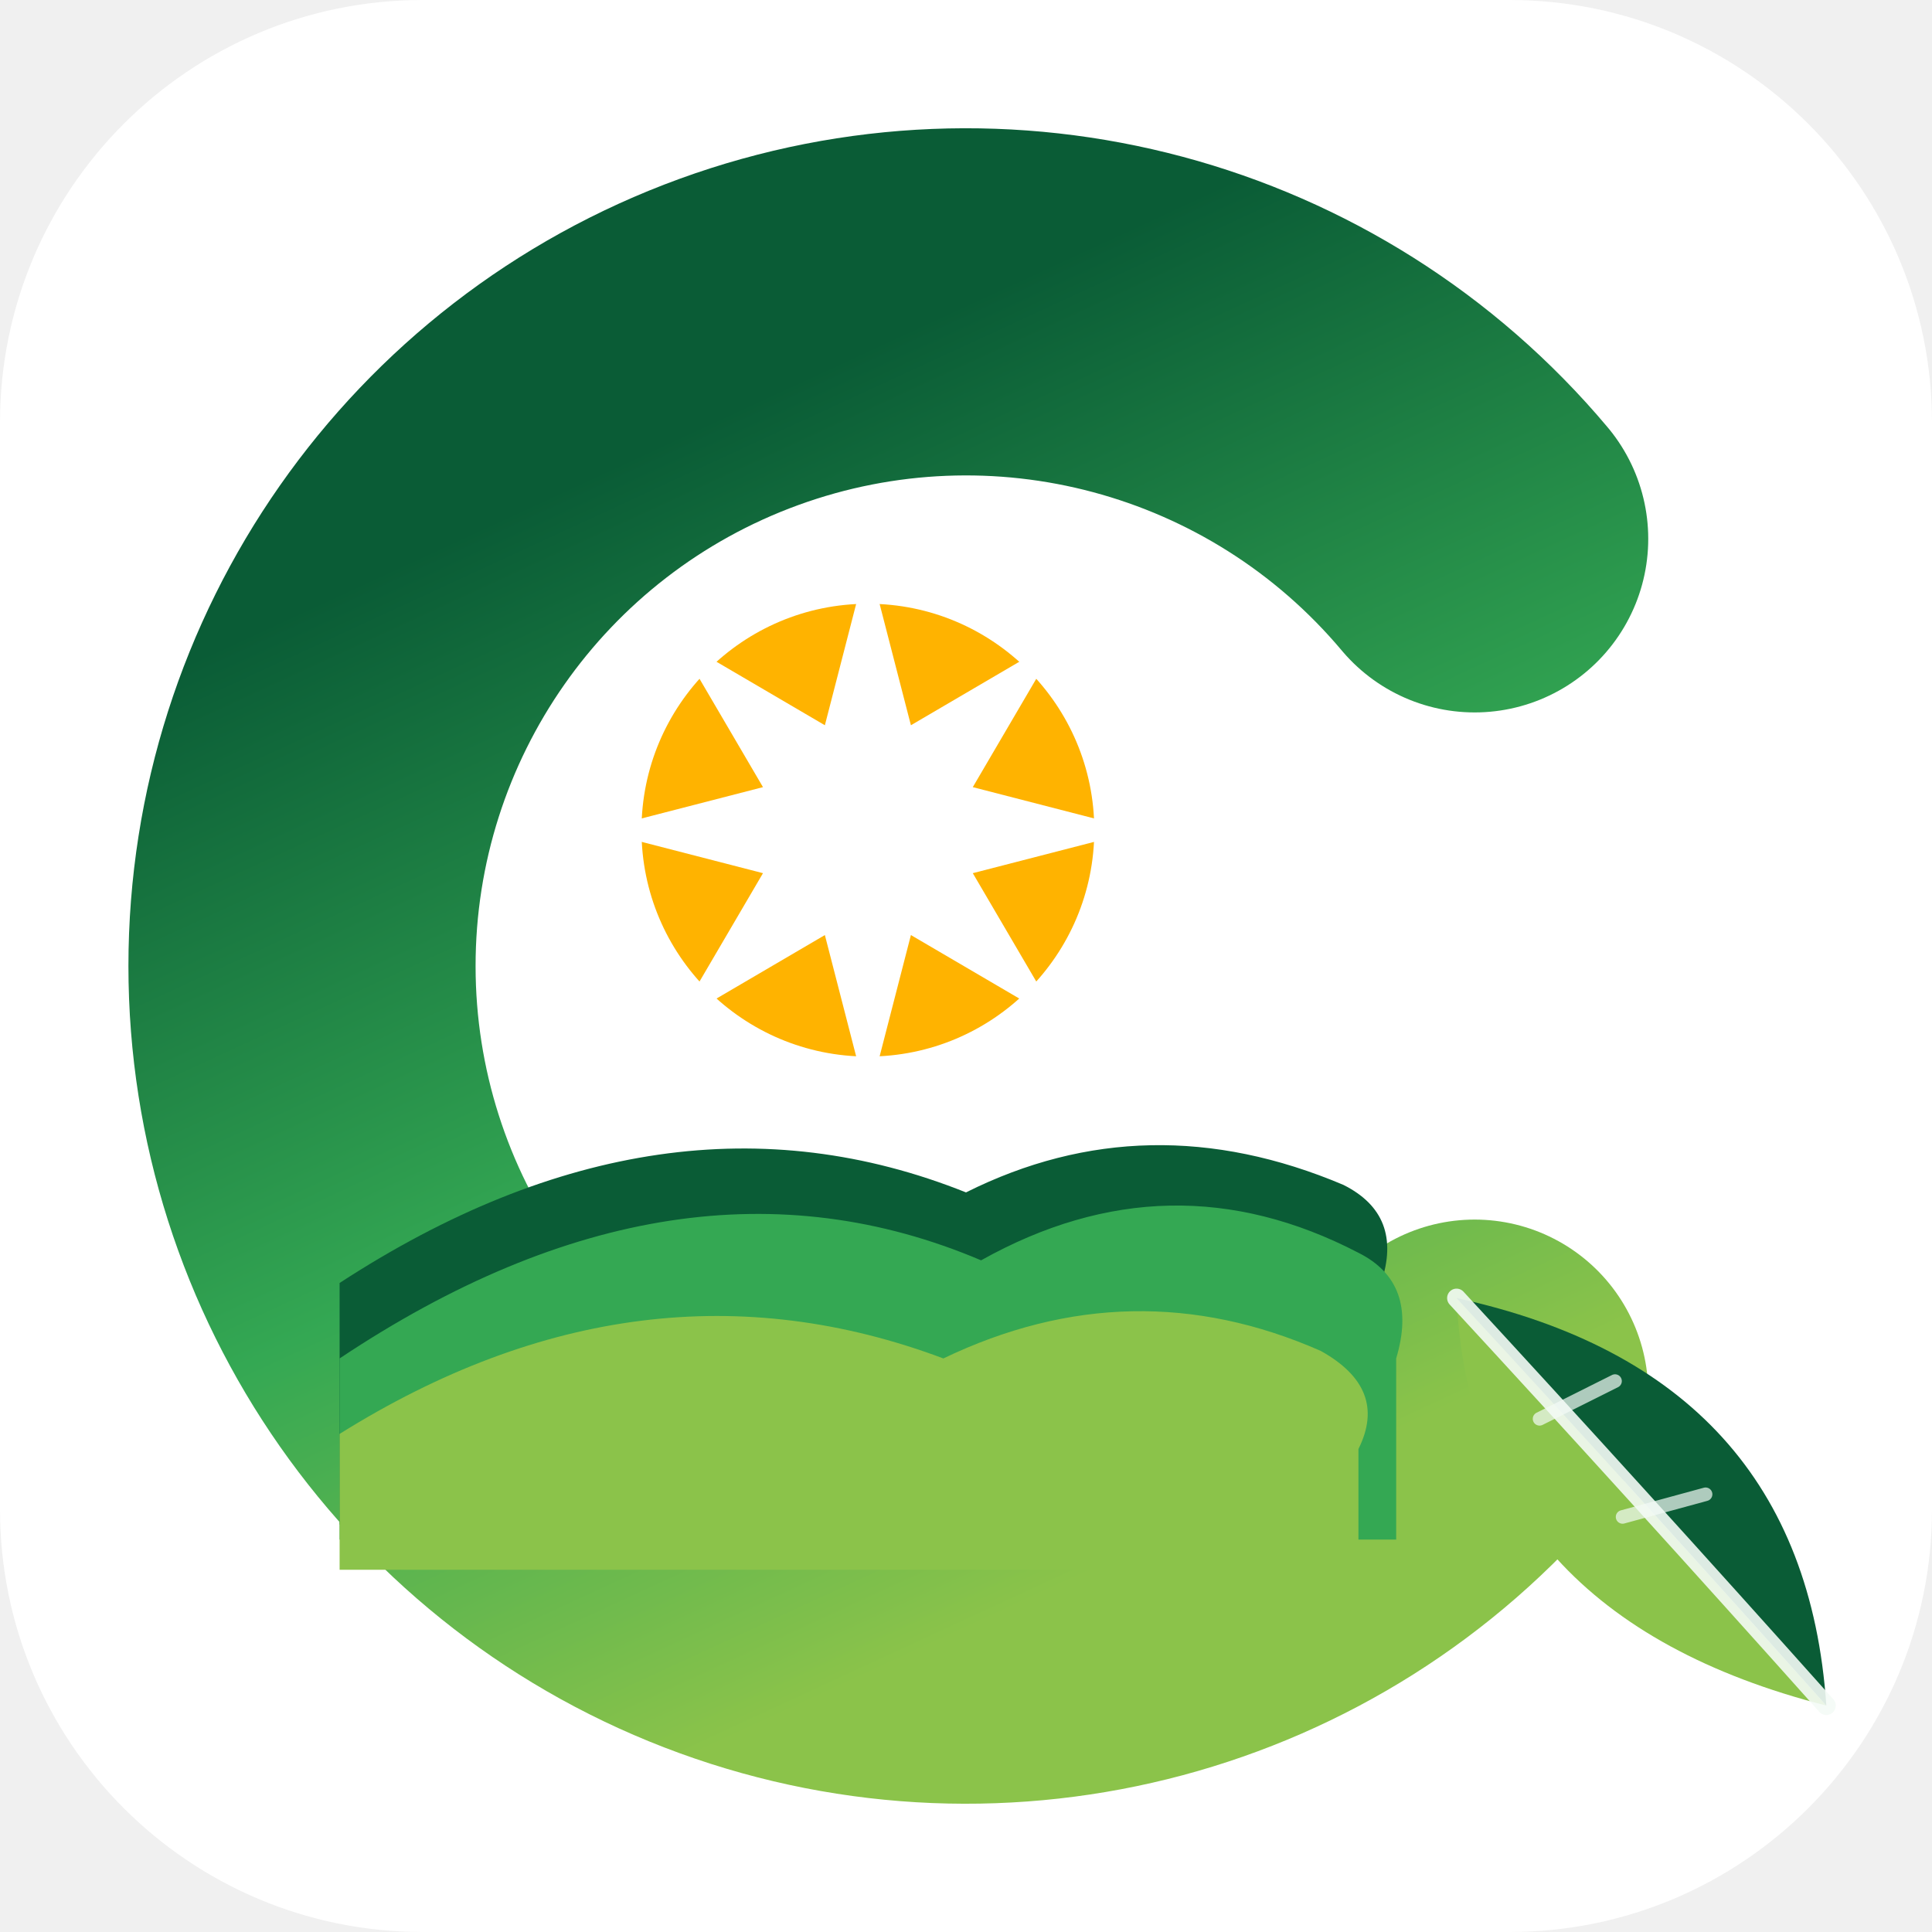
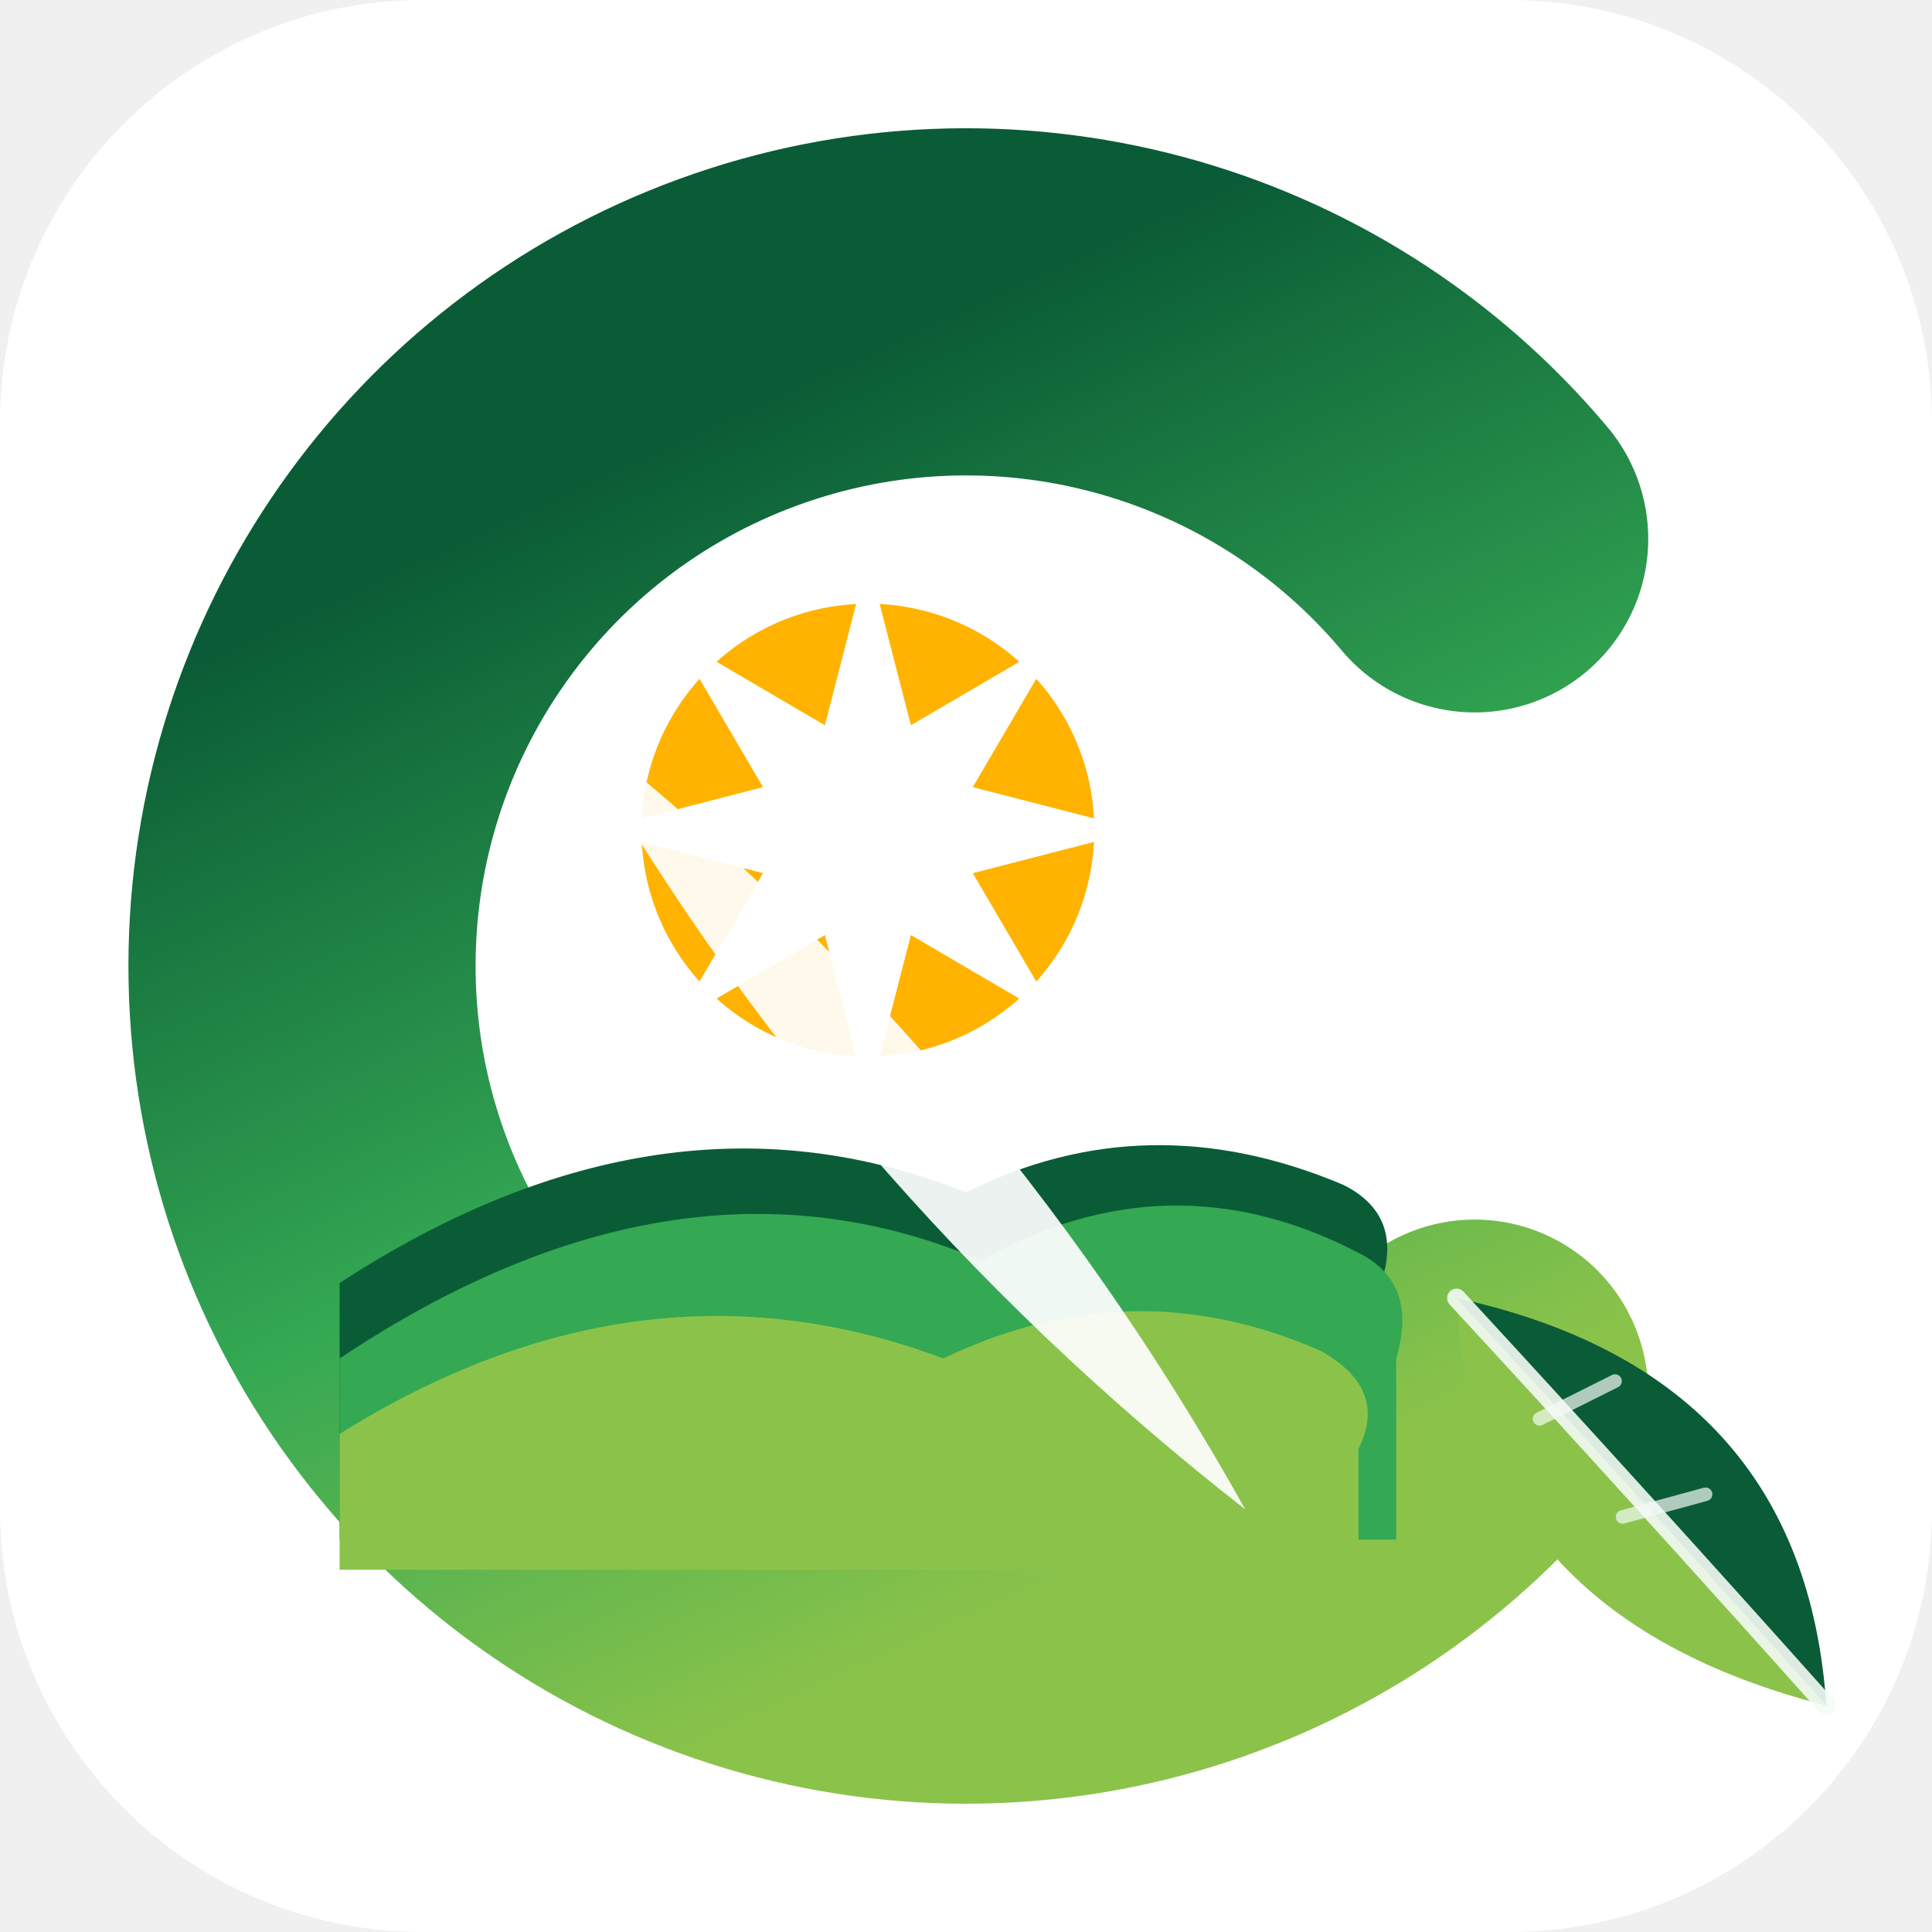
<svg xmlns="http://www.w3.org/2000/svg" viewBox="0 0 256 256" fill="none">
  <rect width="256" height="256" rx="56" fill="#FFFFFF" />
  <defs>
    <linearGradient id="ringGrad" x1="128" y1="40" x2="195" y2="185" gradientUnits="userSpaceOnUse">
      <stop offset="0" stop-color="#0A5C36" />
      <stop offset="0.55" stop-color="#34A853" />
      <stop offset="1" stop-color="#8BC34A" />
    </linearGradient>
  </defs>
  <path d="M195.4,184.6 A88,88 0 1 1 195.4,71.4" stroke="url(#ringGrad)" stroke-width="46" stroke-linecap="round" />
  <circle cx="115" cy="110" r="30" fill="#FFB300" />
  <path d="M115,74 L120.7,96.1 L140.5,84.5 L128.9,104.3 L151,110 L128.9,115.7 L140.5,135.5 L120.7,123.9 L115,146 L109.3,123.9 L89.5,135.5 L101.1,115.7 L79,110 L101.1,104.3 L89.5,84.5 L109.3,96.1 Z" fill="#FFFFFF" />
  <path d="M45,170 Q88,142 128,158 Q152,146 178,157 Q186,161 183,170 L183,202 L45,202 Z" fill="#0A5C36" />
  <path d="M45,180 Q90,150 130,167 Q155,153 180,166 Q188,170 185,180 L185,204 L45,204 Z" fill="#34A853" />
  <path d="M45,190 Q85,165 125,180 Q150,168 175,179 Q184,184 180,192 L180,208 L45,208 Z" fill="#8BC34A" />
+   <path d="M75,95 Q130.6,138.4 165,200 Q109.4,156.6 75,95 Z" fill="#FFFFFF" opacity="0.92" />
  <path d="M193,172 Q195,214 242,226 Q217,198 193,172 Z" fill="#8BC34A" />
  <path d="M193,172 Q217,198 242,226 Q239,182 193,172 Z" fill="#0A5C36" />
  <path d="M193,172 Q217,198 242,226" stroke="#F4FBF6" stroke-width="2.5" stroke-linecap="round" fill="none" opacity="0.9" />
  <path d="M204,188 L214,183" stroke="#F4FBF6" stroke-width="1.8" stroke-linecap="round" opacity="0.7" />
  <path d="M215,201 L226,198" stroke="#F4FBF6" stroke-width="1.8" stroke-linecap="round" opacity="0.7" />
</svg>
